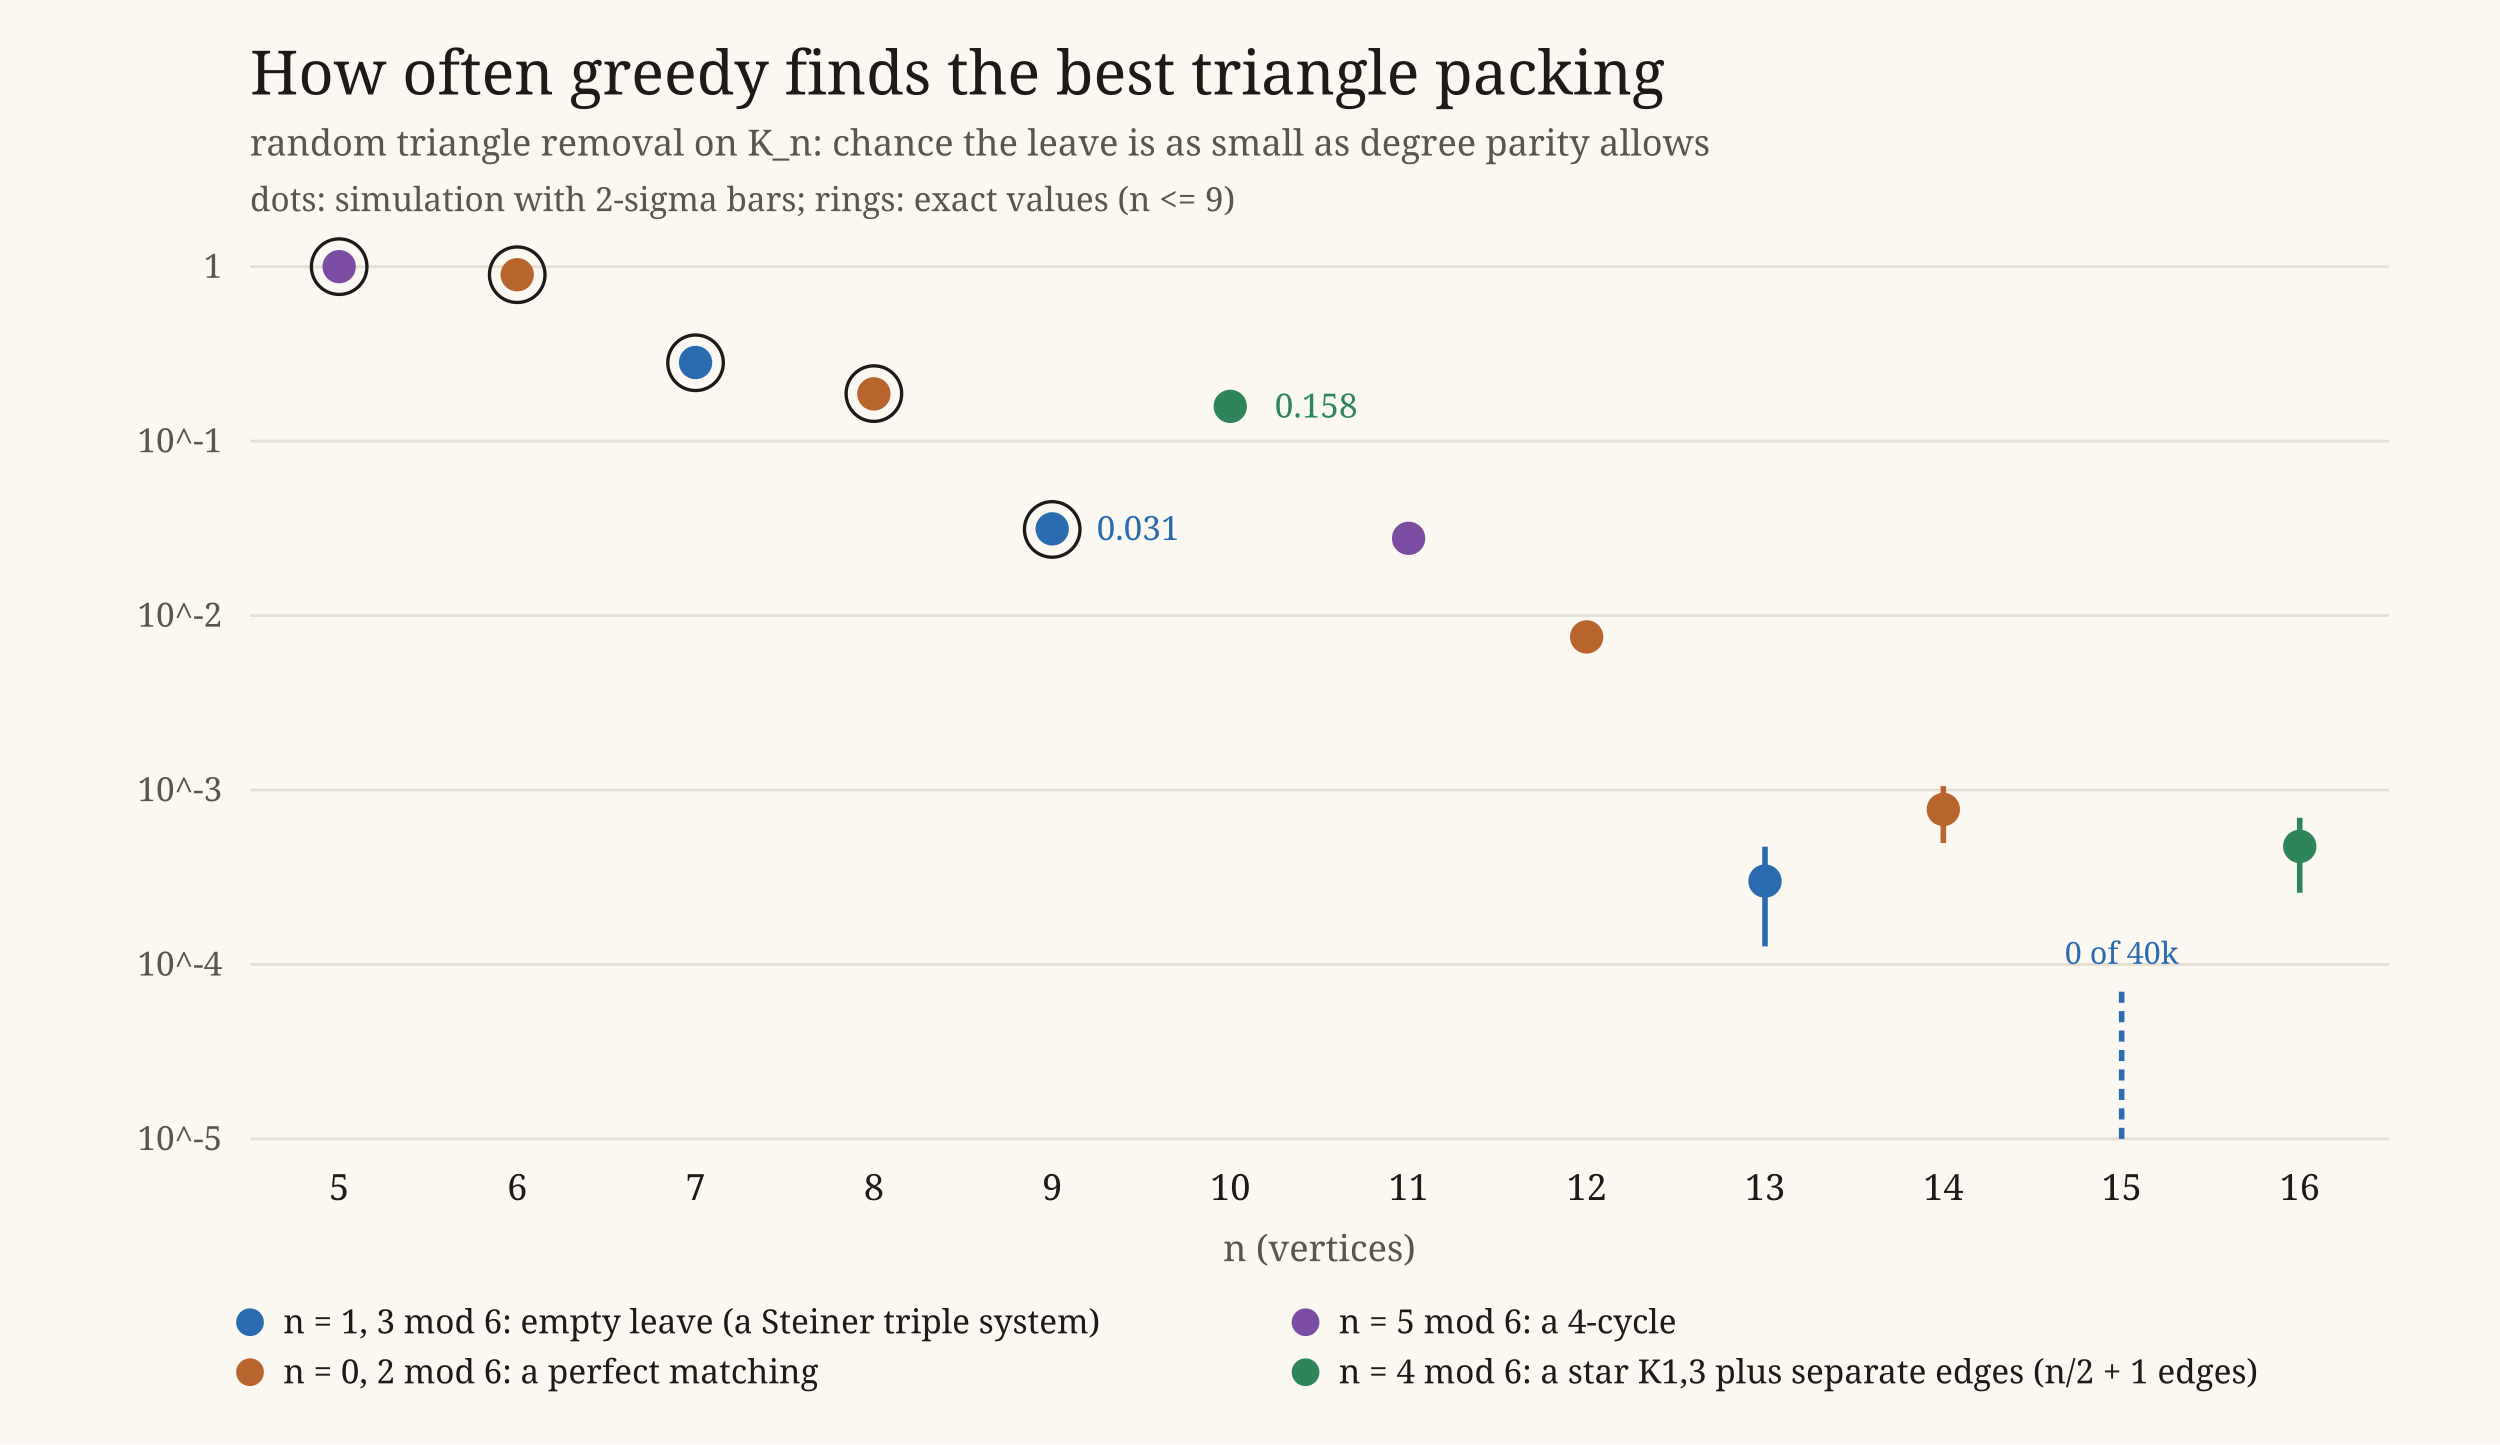
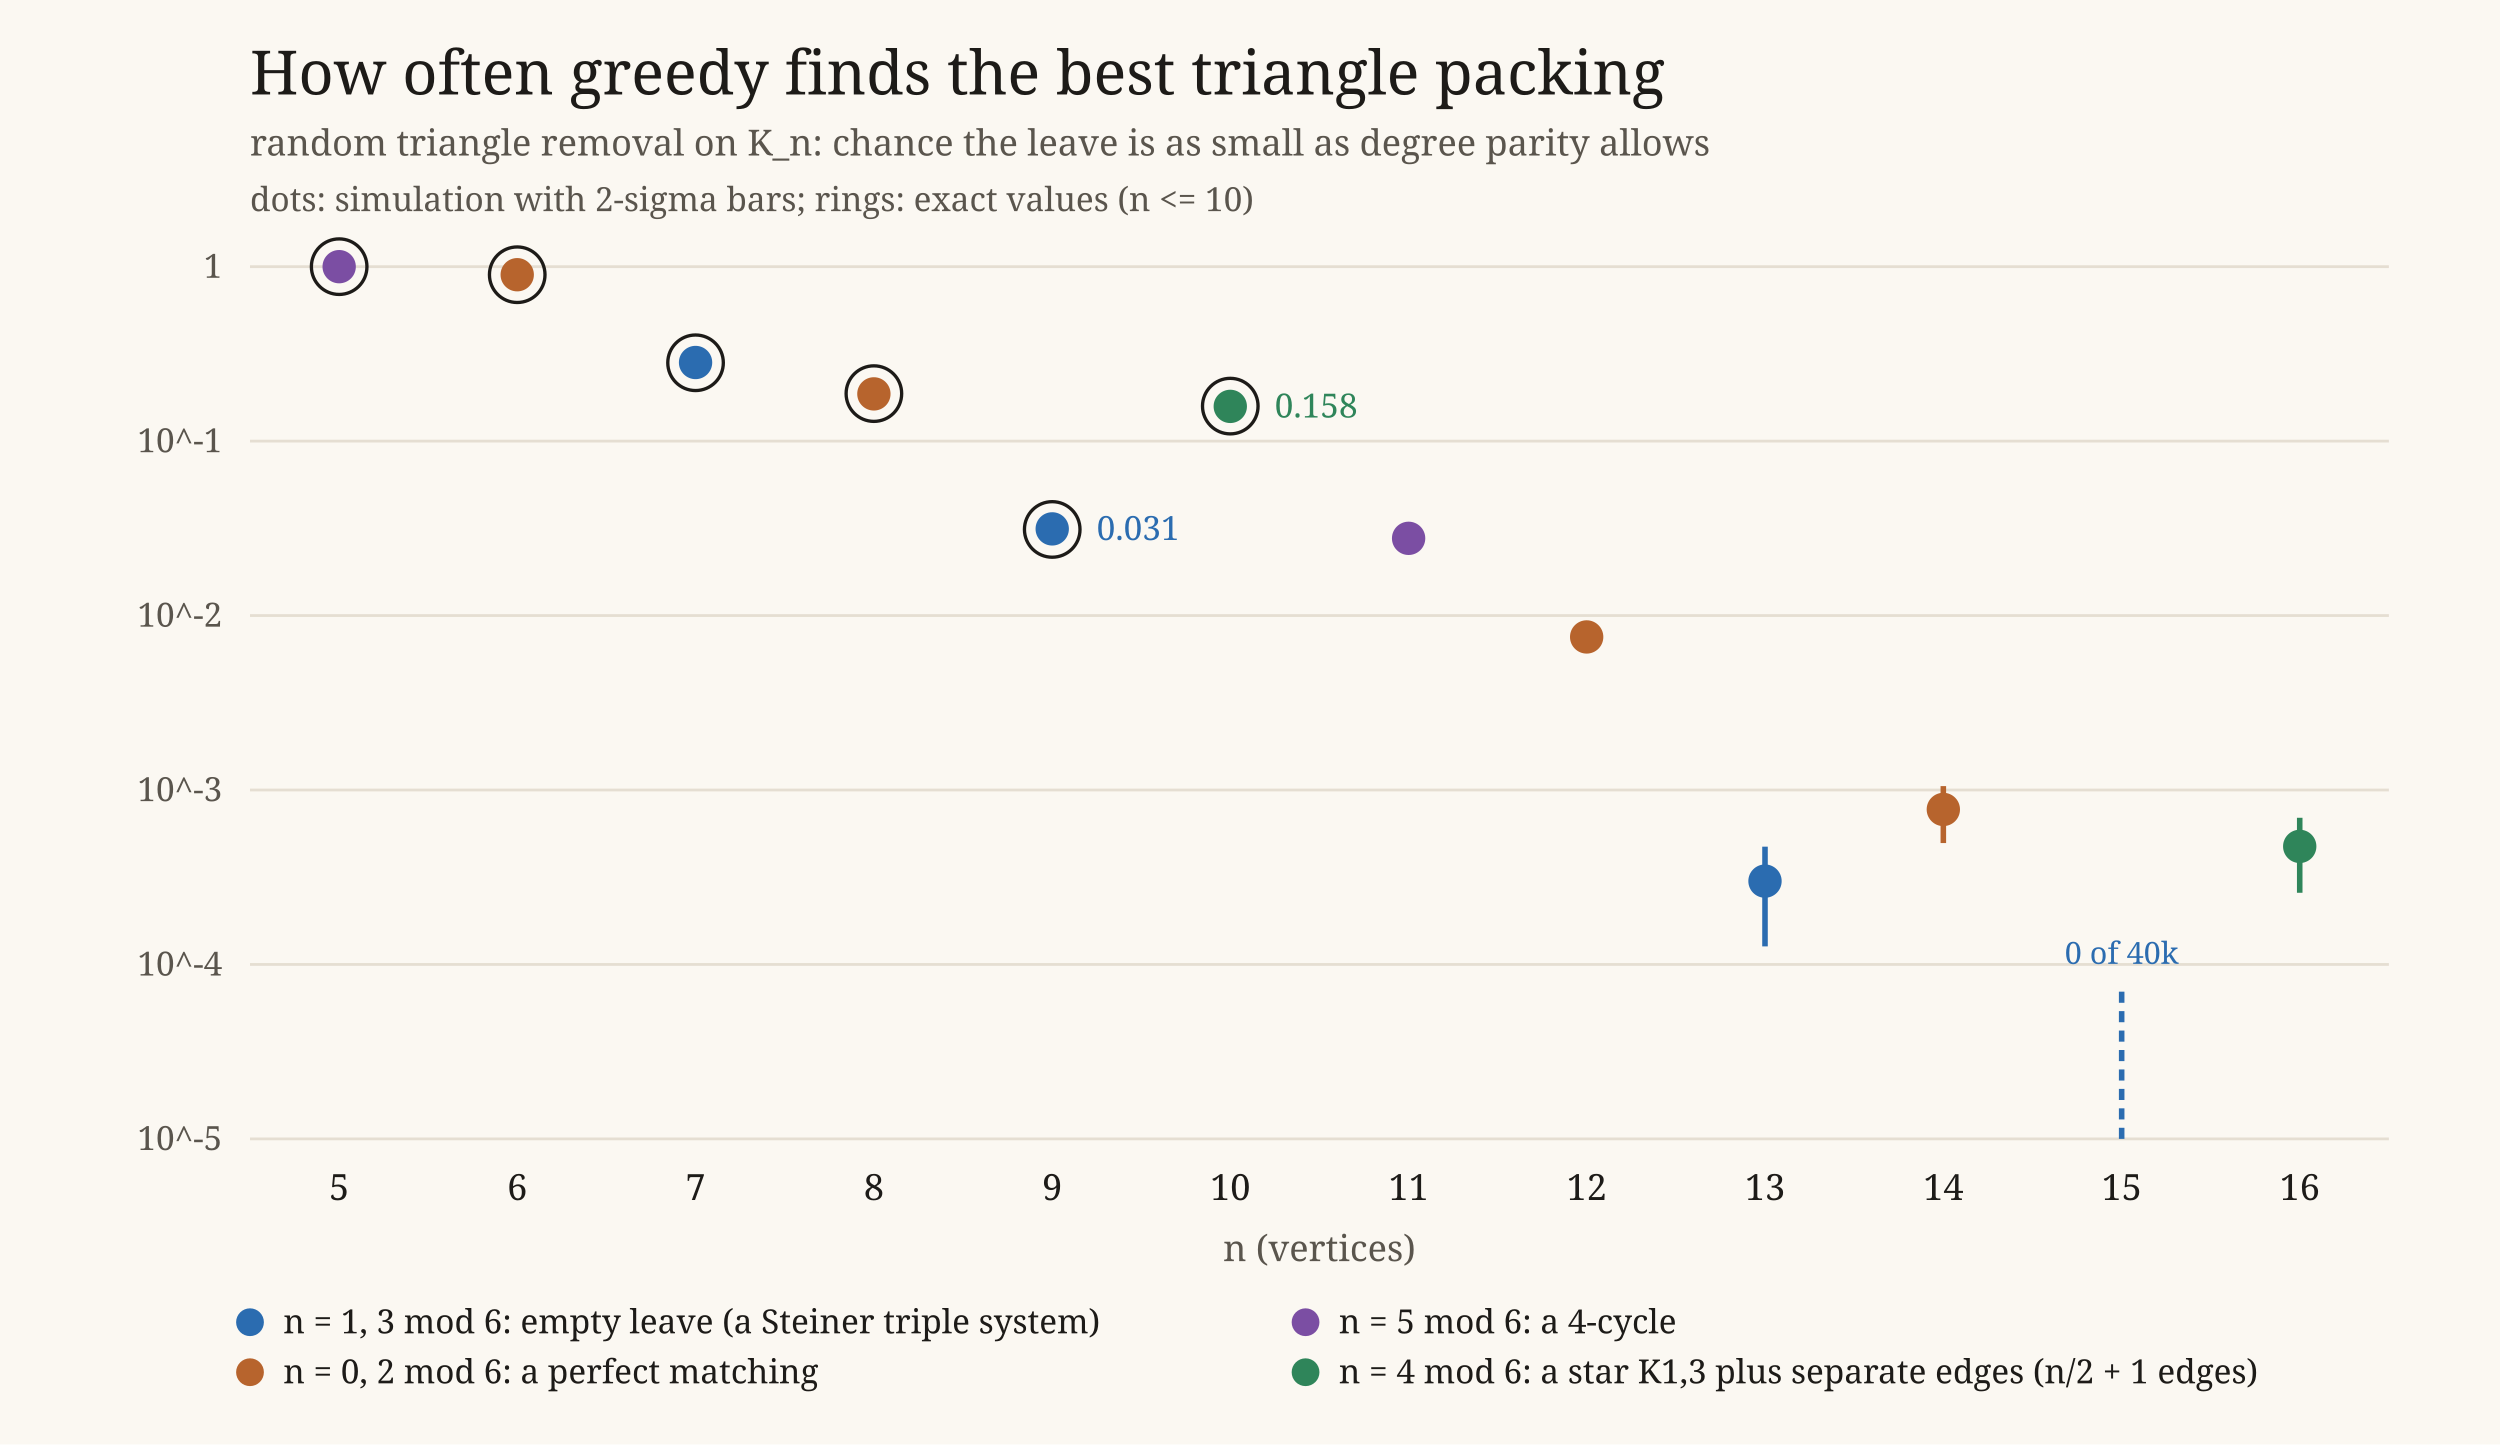
<svg xmlns="http://www.w3.org/2000/svg" viewBox="0 0 900 520" width="900" height="520" font-family="Georgia, serif">
  <rect width="900" height="520" fill="#fbf8f2" />
  <text x="90" y="34" font-size="22" fill="#1d1b18">How often greedy finds the best triangle packing</text>
  <text x="90" y="56" font-size="13" fill="#5a554d">random triangle removal on K_n: chance the leave is as small as degree parity allows</text>
  <line x1="90" y1="410.0" x2="860" y2="410.0" stroke="#e5ded2" />
  <text x="80" y="414.0" font-size="12" text-anchor="end" fill="#5a554d">10^-5</text>
  <line x1="90" y1="347.2" x2="860" y2="347.2" stroke="#e5ded2" />
  <text x="80" y="351.2" font-size="12" text-anchor="end" fill="#5a554d">10^-4</text>
  <line x1="90" y1="284.4" x2="860" y2="284.4" stroke="#e5ded2" />
  <text x="80" y="288.4" font-size="12" text-anchor="end" fill="#5a554d">10^-3</text>
  <line x1="90" y1="221.6" x2="860" y2="221.6" stroke="#e5ded2" />
  <text x="80" y="225.6" font-size="12" text-anchor="end" fill="#5a554d">10^-2</text>
  <line x1="90" y1="158.8" x2="860" y2="158.8" stroke="#e5ded2" />
  <text x="80" y="162.8" font-size="12" text-anchor="end" fill="#5a554d">10^-1</text>
  <line x1="90" y1="96.0" x2="860" y2="96.0" stroke="#e5ded2" />
  <text x="80" y="100.0" font-size="12" text-anchor="end" fill="#5a554d">1</text>
  <text x="122.1" y="432" font-size="13" text-anchor="middle" fill="#1d1b18">5</text>
  <circle cx="122.1" cy="96.0" r="6" fill="#7b4ea3" />
  <circle cx="122.1" cy="96.0" r="10" fill="none" stroke="#1d1b18" stroke-width="1.2" />
  <text x="186.2" y="432" font-size="13" text-anchor="middle" fill="#1d1b18">6</text>
  <line x1="186.2" y1="98.8" x2="186.2" y2="98.9" stroke="#b7642d" stroke-width="2" />
  <circle cx="186.2" cy="98.9" r="6" fill="#b7642d" />
  <circle cx="186.2" cy="98.9" r="10" fill="none" stroke="#1d1b18" stroke-width="1.2" />
  <text x="250.4" y="432" font-size="13" text-anchor="middle" fill="#1d1b18">7</text>
  <line x1="250.4" y1="130.3" x2="250.4" y2="130.7" stroke="#2b6cb0" stroke-width="2" />
  <circle cx="250.4" cy="130.5" r="6" fill="#2b6cb0" />
  <circle cx="250.4" cy="130.6" r="10" fill="none" stroke="#1d1b18" stroke-width="1.2" />
  <text x="314.6" y="432" font-size="13" text-anchor="middle" fill="#1d1b18">8</text>
  <line x1="314.6" y1="141.5" x2="314.6" y2="142.0" stroke="#b7642d" stroke-width="2" />
  <circle cx="314.6" cy="141.8" r="6" fill="#b7642d" />
  <circle cx="314.6" cy="141.7" r="10" fill="none" stroke="#1d1b18" stroke-width="1.2" />
  <text x="378.8" y="432" font-size="13" text-anchor="middle" fill="#1d1b18">9</text>
  <line x1="378.8" y1="189.7" x2="378.8" y2="191.1" stroke="#2b6cb0" stroke-width="2" />
  <circle cx="378.8" cy="190.4" r="6" fill="#2b6cb0" />
  <circle cx="378.8" cy="190.6" r="10" fill="none" stroke="#1d1b18" stroke-width="1.2" />
  <text x="394.8" y="194.4" font-size="12" fill="#2b6cb0">0.031</text>
  <text x="442.9" y="432" font-size="13" text-anchor="middle" fill="#1d1b18">10</text>
  <line x1="442.9" y1="145.9" x2="442.9" y2="146.7" stroke="#2f855a" stroke-width="2" />
  <circle cx="442.9" cy="146.3" r="6" fill="#2f855a" />
+   <circle cx="442.9" cy="146.2" r="10" fill="none" stroke="#1d1b18" stroke-width="1.2" />
  <text x="458.9" y="150.3" font-size="12" fill="#2f855a">0.158</text>
  <text x="507.1" y="432" font-size="13" text-anchor="middle" fill="#1d1b18">11</text>
  <line x1="507.1" y1="192.8" x2="507.1" y2="194.9" stroke="#7b4ea3" stroke-width="2" />
  <circle cx="507.1" cy="193.8" r="6" fill="#7b4ea3" />
  <text x="571.2" y="432" font-size="13" text-anchor="middle" fill="#1d1b18">12</text>
  <line x1="571.2" y1="227.4" x2="571.2" y2="231.4" stroke="#b7642d" stroke-width="2" />
  <circle cx="571.2" cy="229.3" r="6" fill="#b7642d" />
  <text x="635.4" y="432" font-size="13" text-anchor="middle" fill="#1d1b18">13</text>
  <line x1="635.4" y1="304.8" x2="635.4" y2="340.7" stroke="#2b6cb0" stroke-width="2" />
  <circle cx="635.4" cy="317.2" r="6" fill="#2b6cb0" />
  <text x="699.6" y="432" font-size="13" text-anchor="middle" fill="#1d1b18">14</text>
  <line x1="699.6" y1="283.0" x2="699.6" y2="303.5" stroke="#b7642d" stroke-width="2" />
  <circle cx="699.6" cy="291.4" r="6" fill="#b7642d" />
  <text x="763.8" y="432" font-size="13" text-anchor="middle" fill="#1d1b18">15</text>
  <line x1="763.8" y1="410.0" x2="763.8" y2="355.0" stroke="#2b6cb0" stroke-width="2" stroke-dasharray="4 3" />
  <text x="763.8" y="347.0" font-size="11" text-anchor="middle" fill="#2b6cb0">0 of 40k</text>
  <text x="827.9" y="432" font-size="13" text-anchor="middle" fill="#1d1b18">16</text>
  <line x1="827.9" y1="294.4" x2="827.9" y2="321.4" stroke="#2f855a" stroke-width="2" />
  <circle cx="827.9" cy="304.7" r="6" fill="#2f855a" />
  <text x="475" y="454" font-size="13" text-anchor="middle" fill="#5a554d">n (vertices)</text>
  <circle cx="90" cy="476" r="5" fill="#2b6cb0" />
  <text x="102" y="480" font-size="12" fill="#1d1b18">n = 1, 3 mod 6: empty leave (a Steiner triple system)</text>
  <circle cx="470" cy="476" r="5" fill="#7b4ea3" />
  <text x="482" y="480" font-size="12" fill="#1d1b18">n = 5 mod 6: a 4-cycle</text>
  <circle cx="90" cy="494" r="5" fill="#b7642d" />
  <text x="102" y="498" font-size="12" fill="#1d1b18">n = 0, 2 mod 6: a perfect matching</text>
  <circle cx="470" cy="494" r="5" fill="#2f855a" />
  <text x="482" y="498" font-size="12" fill="#1d1b18">n = 4 mod 6: a star K1,3 plus separate edges (n/2 + 1 edges)</text>
-   <text x="90" y="76" font-size="12" fill="#5a554d">dots: simulation with 2-sigma bars; rings: exact values (n &lt;= 9)</text>
+   <text x="90" y="76" font-size="12" fill="#5a554d">dots: simulation with 2-sigma bars; rings: exact values (n &lt;= 10)</text>
</svg>
